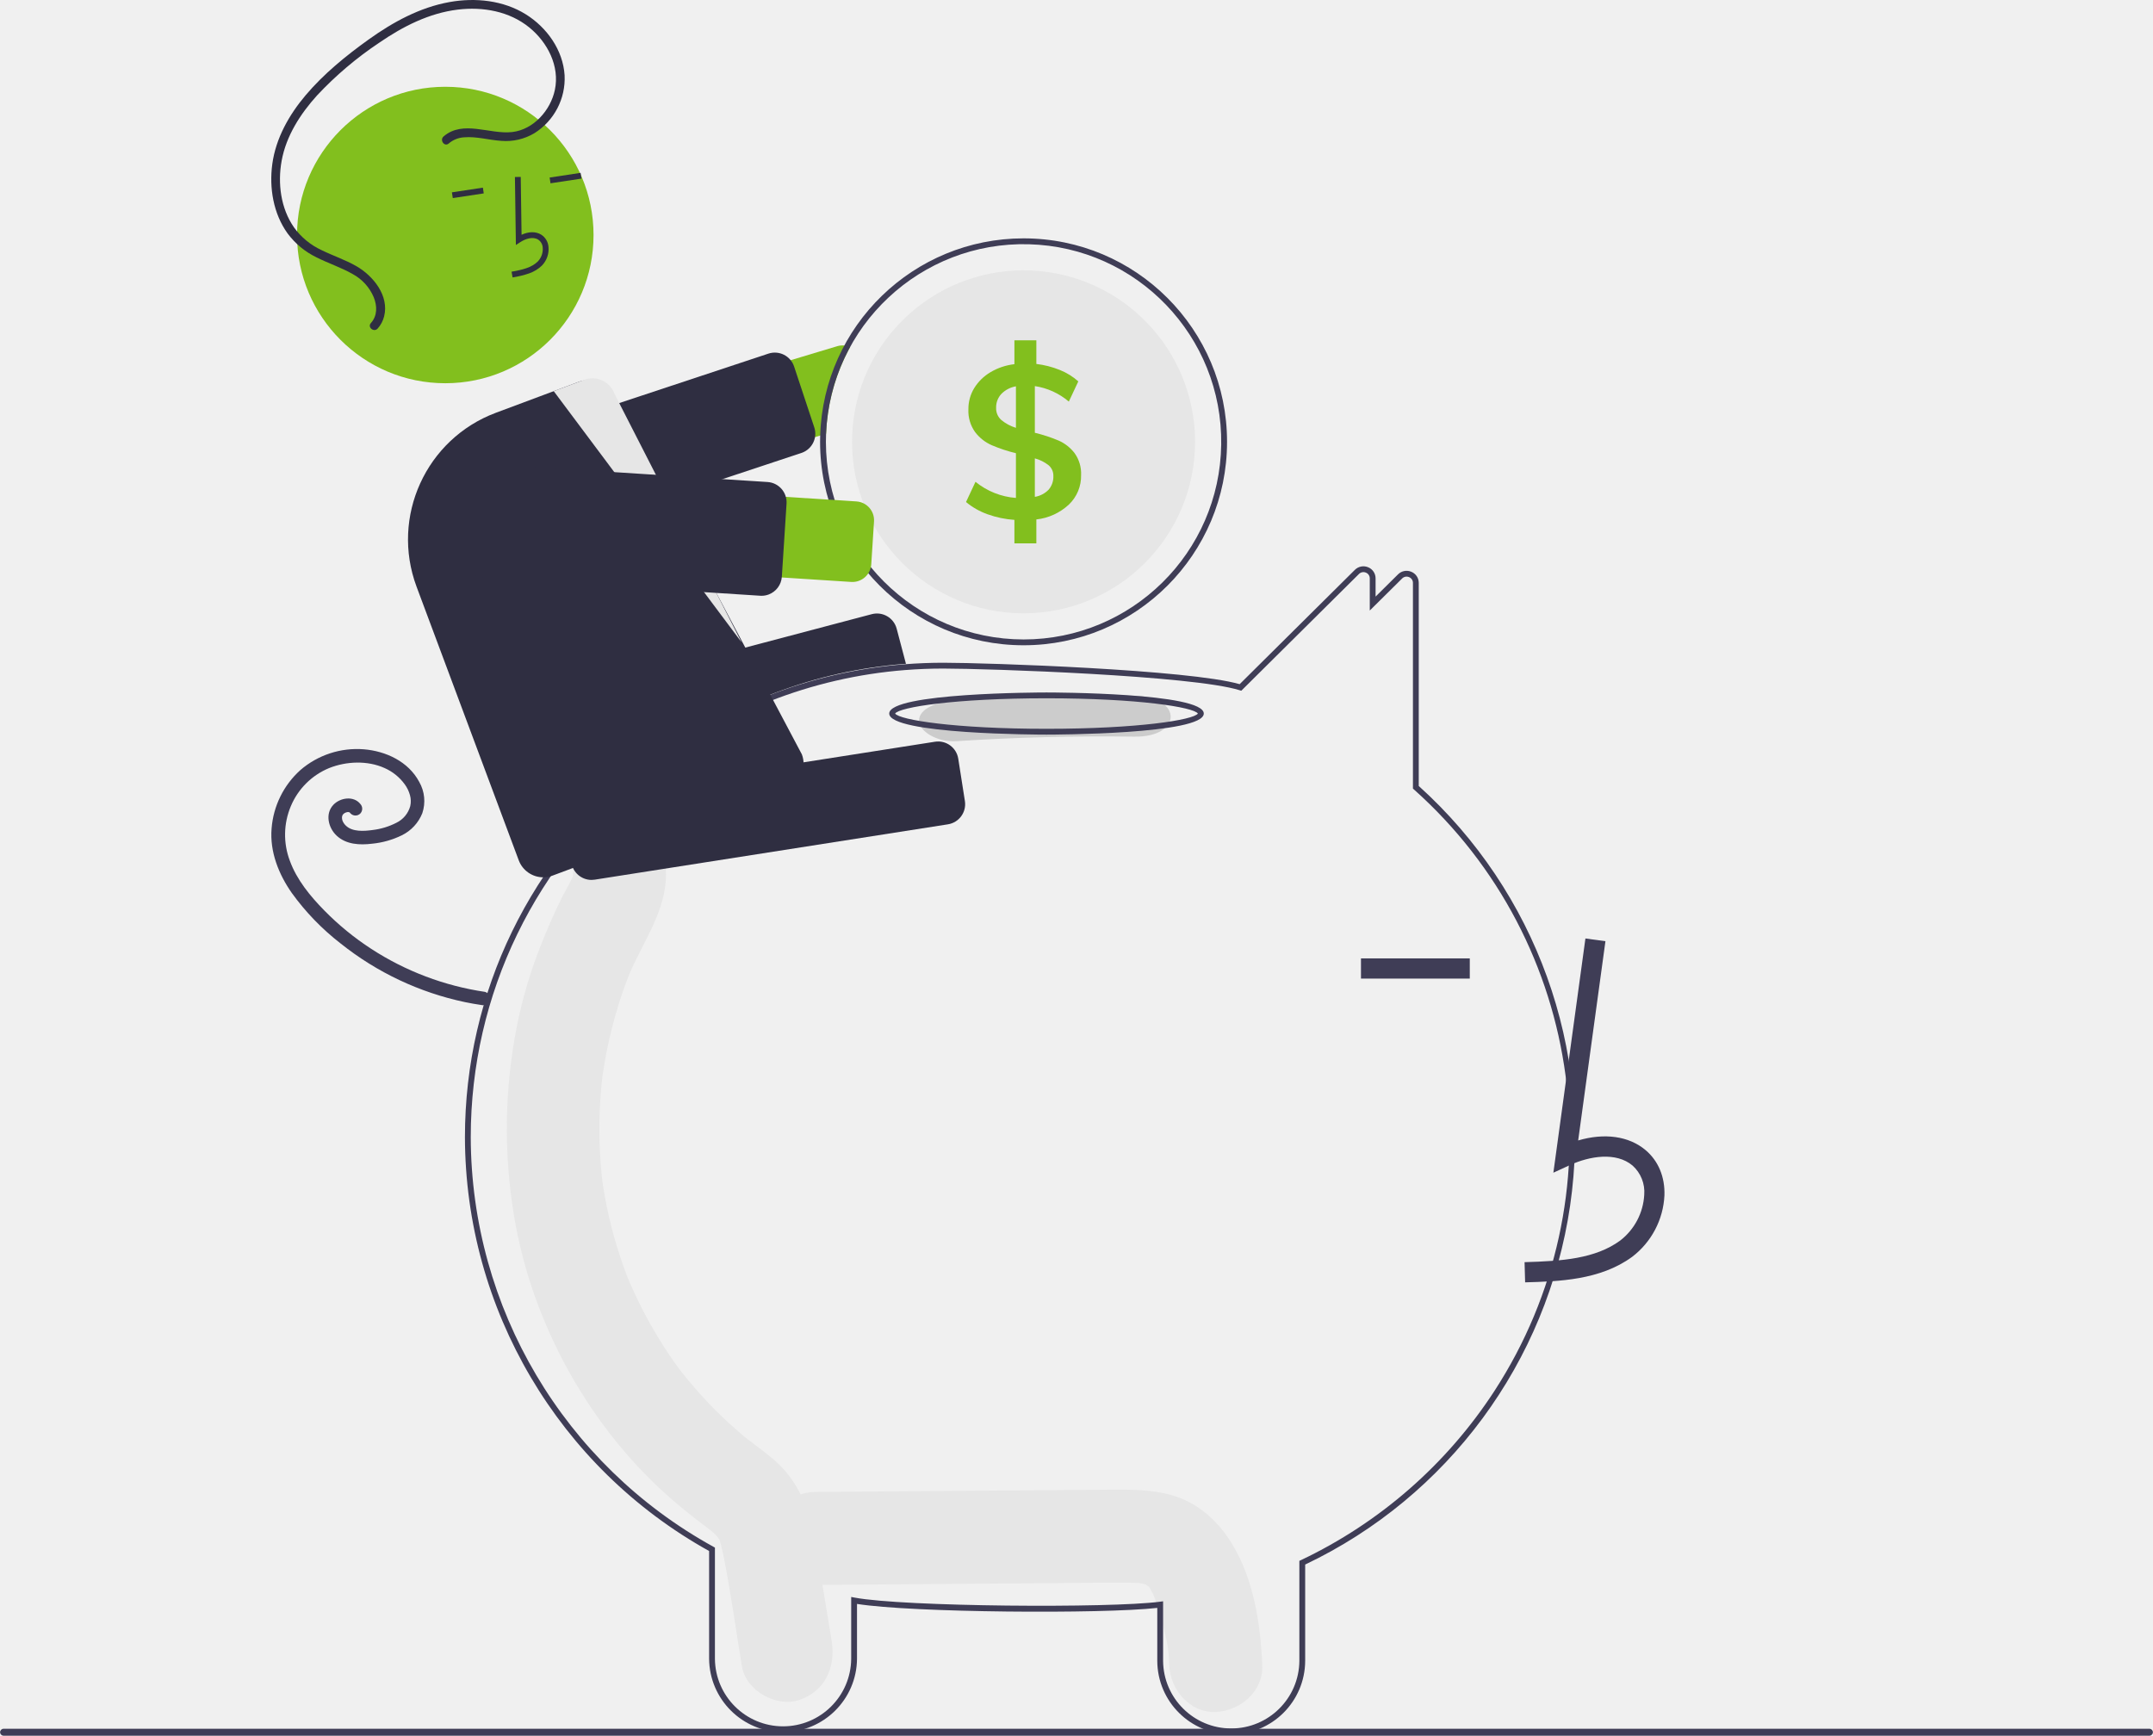
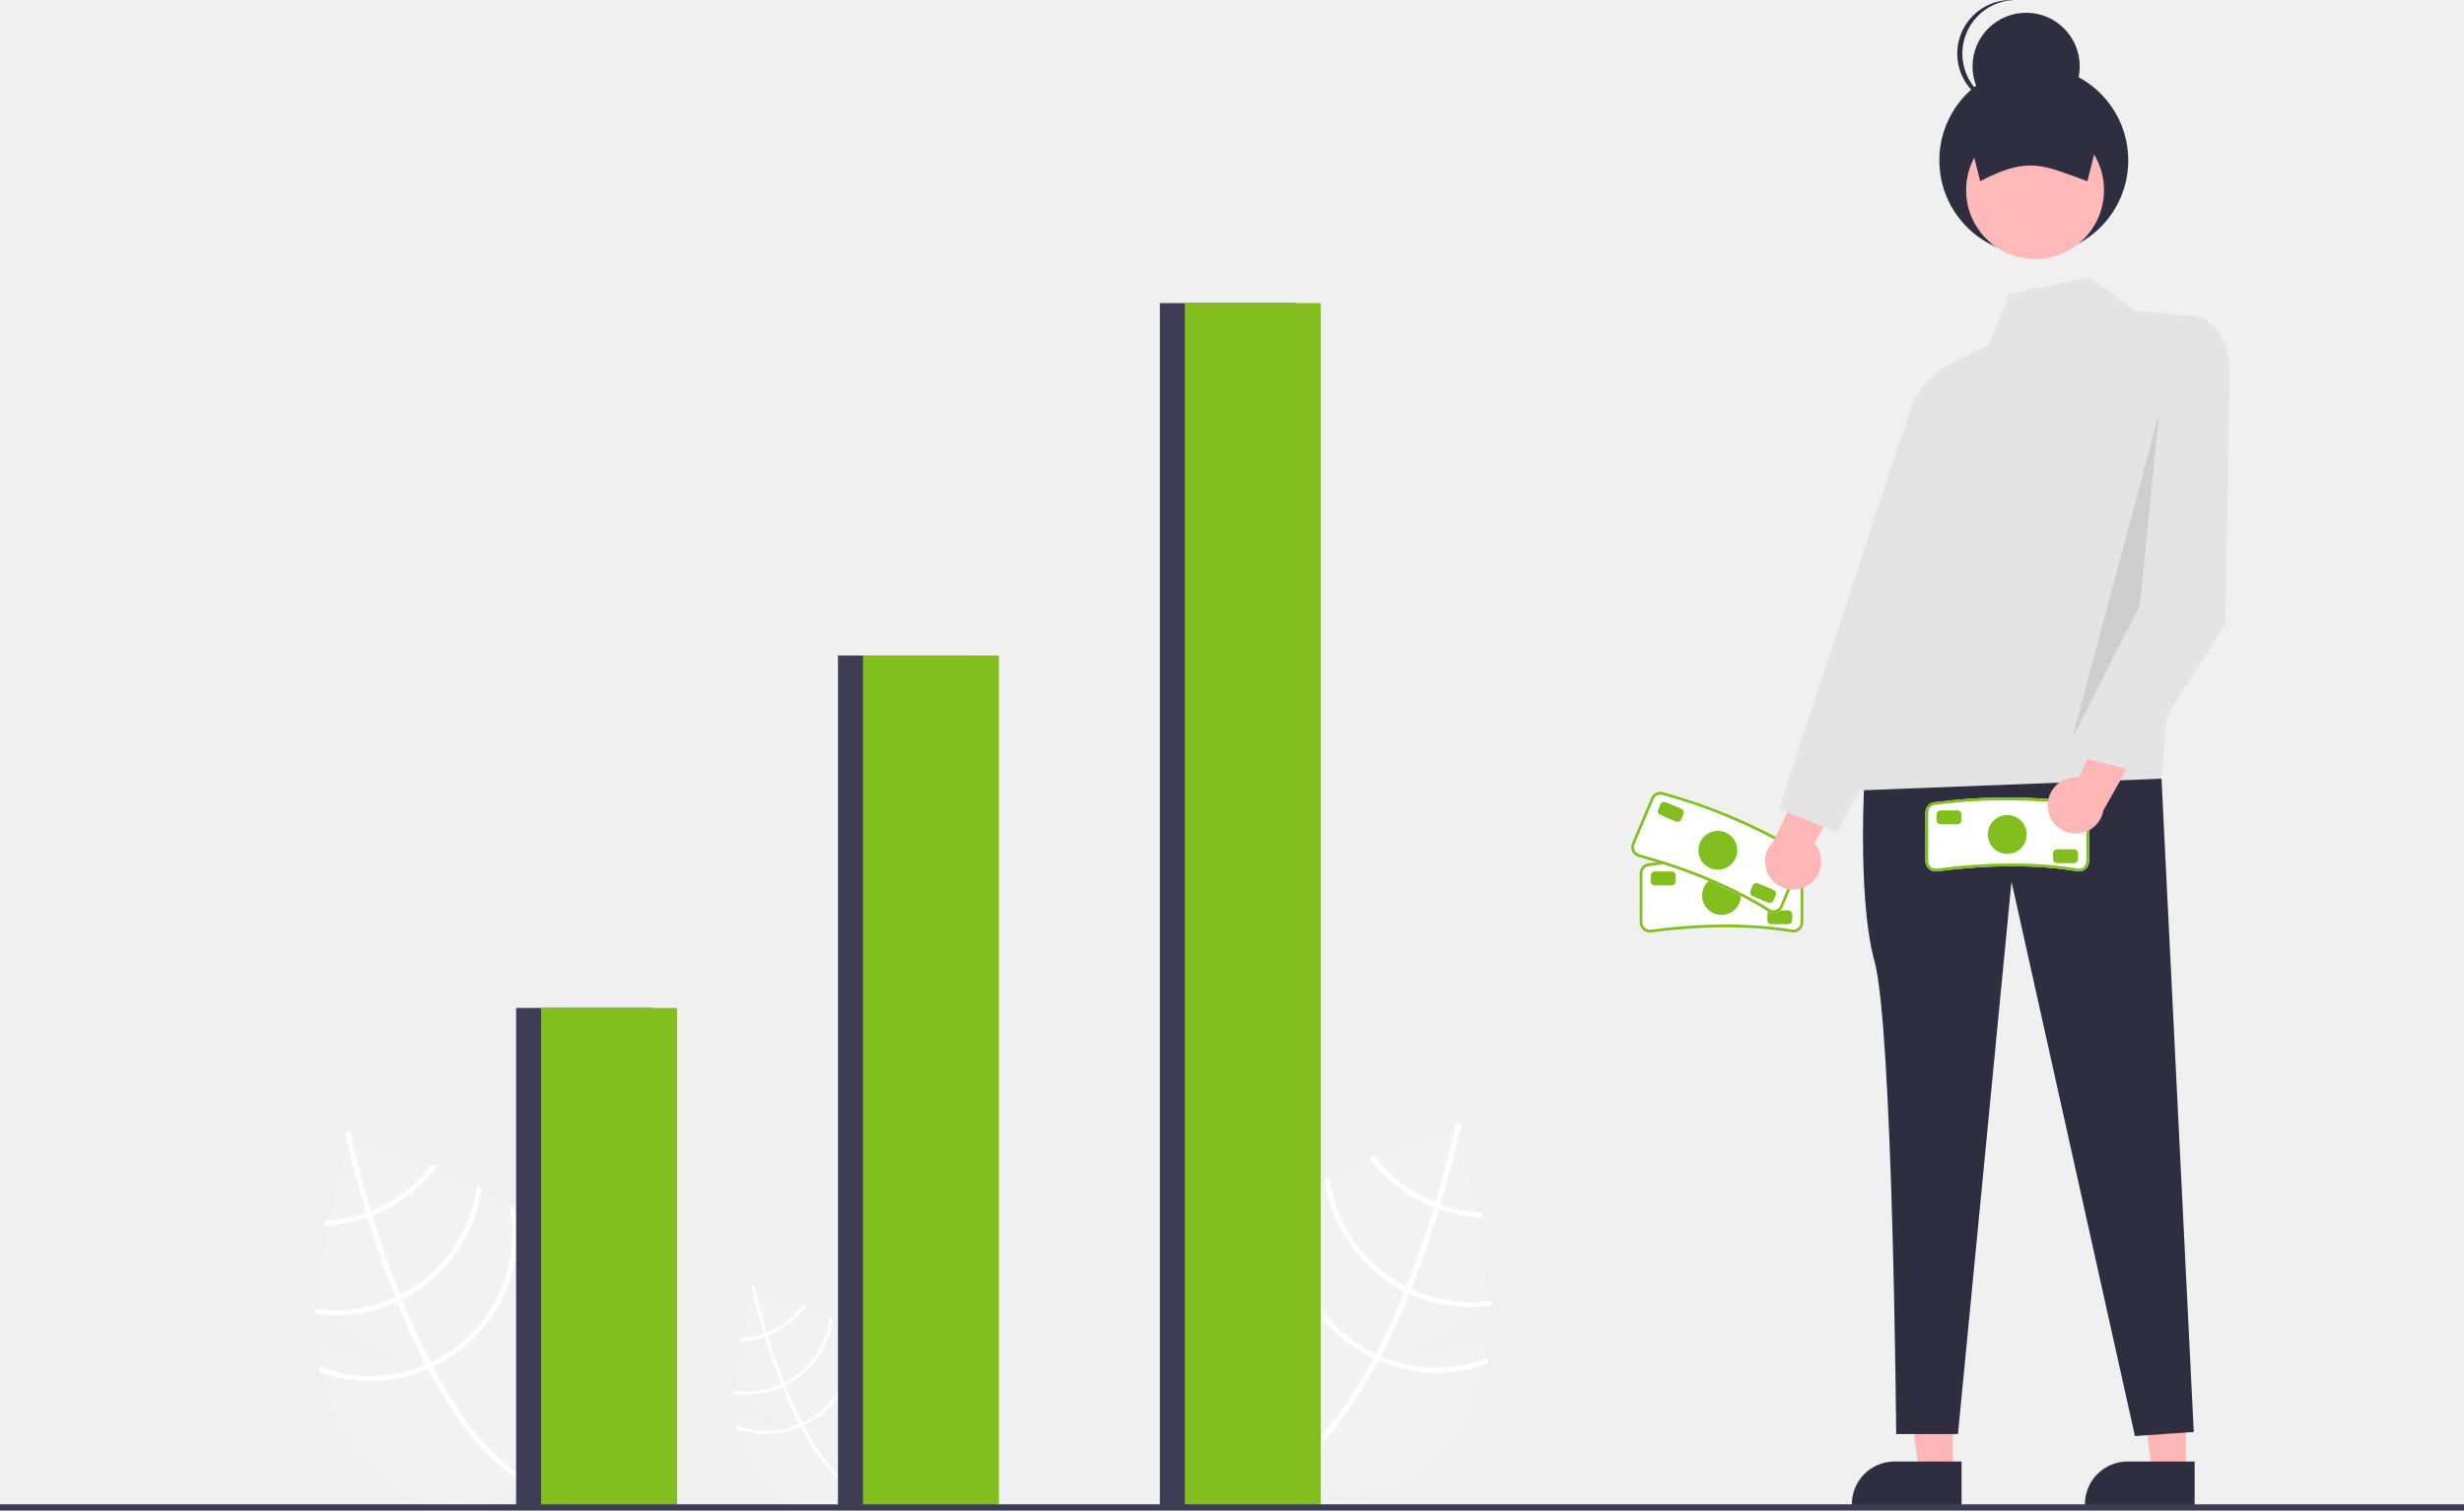
- <svg xmlns="http://www.w3.org/2000/svg" data-name="Layer 1" width="740.675" height="597.175" viewBox="0 0 740.675 597.175">
-   <path d="M651.612,679.719c-5.122-7.172-12.055-12.419-20.771-14.383-7.601-1.713-15.416-1.421-23.142-1.361l-97.692.753c-8.367.065-16.389,7.313-16,16,.386,8.614,7.032,16.069,16,16q42.926-.331,85.851-.662c6.747-.052,13.497-.174,20.244-.152,1.515.005,3.024.085,4.538.102.367.004.631.001.818-.007.047.014.086.027.147.044.79.217,1.6.366,2.394.572-.278.008.515.503.914.671.055.108.171.299.366.595.272.51,1.077,2.059,1.11,2.01a71.762,71.762,0,0,1,2.987,9.393c1.859,7.047,2.268,8.52,2.536,15.132.338,8.352,7.117,16.398,16,16,8.379-.375,16.363-7.042,16-16C663.3,709.333,660.651,692.377,651.612,679.719Z" transform="translate(-229.6623 -151.4124)" fill="#e6e6e6" />
-   <path d="M515.749,715.825c-1.835-11.12-3.635-22.246-5.505-33.36-1.898-11.274-5.774-21.598-14.548-28.997-2.344-1.977-4.775-3.823-7.216-5.663-.858-.647-1.715-1.295-2.563-1.956-.051-.04-.083-.064-.127-.099-.093-.08-.205-.176-.355-.303-3.657-3.095-7.19-6.327-10.556-9.763q-4.483-4.577-8.575-9.545-1.022-1.241-2.019-2.504c-.114-.145-.729-.94-1.135-1.459-.377-.519-1.066-1.457-1.182-1.621q-1.164-1.646-2.286-3.322a156.126,156.126,0,0,1-13.187-24.115q-.547-1.251-1.068-2.517c-.093-.258-.214-.588-.374-1.029-.741-2.038-1.481-4.074-2.159-6.137q-2.16-6.571-3.714-13.336-.768-3.34-1.383-6.715-.317-1.735-.593-3.478c-.03-.193-.21-1.446-.316-2.154-.078-.712-.224-1.972-.243-2.166q-.176-1.756-.312-3.516-.307-3.96-.415-7.933-.185-7.061.253-14.122c.166-2.645.402-5.282.693-7.915.018-.162.031-.29.044-.406.018-.118.038-.251.062-.417.215-1.455.442-2.908.695-4.356a159.294,159.294,0,0,1,3.739-16.313q1.088-3.809,2.363-7.555.568-1.663,1.173-3.314c-.026.071,1.182-3.016,1.198-3.119,4.795-11.329,12.638-21.657,12.648-34.526.007-8.713-7.364-17.06-16-16.657a16.625,16.625,0,0,0-16,16.657c0,.196-.001.363-.001.525-.081.271-.148.498-.208.698-.935,2.032-2.081,3.963-3.107,5.944-2.811,5.423-5.209,11.025-7.488,16.708a159.825,159.825,0,0,0-8.529,28.628,182.098,182.098,0,0,0-.968,65.04c6.204,37.813,26.662,74.009,55.103,98.339,2.468,2.111,4.997,4.152,7.549,6.151,1.056.827,2.121,1.639,3.191,2.446.506.381,2.602,2.034,1.68,1.233,1.982,1.692,2.817,2.543,3.326,3.789.074.288.174.678.311,1.211.359,1.405.7,2.808.983,4.233,2.476,12.451,4.196,25.112,6.264,37.644,1.421,8.611,12.022,14.215,19.682,11.634C513.49,733.312,517.272,725.051,515.749,715.825Z" transform="translate(-229.6623 -151.4124)" fill="#e6e6e6" />
-   <path d="M653.23,748.12a25.374,25.374,0,0,1-25.44-25.25V704.619c-19.109,2.139-84.543,1.644-103.3-1.37v18.892a25.441,25.441,0,0,1-50.88,0v-37.092a163.307,163.307,0,0,1-84-142.388c0-49.83,22.583-96.314,61.959-127.534a164.075,164.075,0,0,1,89.323-35.173c4.427-.347,8.881-.523,13.239-.523,15.352,0,84.619,2.372,101.998,7.372L695.756,347.48a4.16,4.16,0,0,1,4.55-.907,4.1,4.1,0,0,1,2.584,3.847v6.252l7.716-7.642a4.151,4.151,0,0,1,4.546-.908,4.102,4.102,0,0,1,2.587,3.848v69.865a162.759,162.759,0,0,1-39.07,267.866v33.169A25.374,25.374,0,0,1,653.23,748.12ZM629.79,702.351v20.52a23.441,23.441,0,0,0,46.88,0V688.438l.571-.271a162.456,162.456,0,0,0,66.531-58.182,160.325,160.325,0,0,0-27.699-206.96l-.332-.298V351.97a2.103,2.103,0,0,0-1.342-1.996,2.149,2.149,0,0,0-2.381.473l-11.127,11.021V350.42a2.103,2.103,0,0,0-1.342-1.996,2.154,2.154,0,0,0-2.385.477l-40.476,40.164-.575-.18c-16.156-5.057-86.513-7.454-101.982-7.454-4.306,0-8.707.174-13.082.517a162.075,162.075,0,0,0-88.237,34.746c-38.895,30.838-61.202,76.751-61.202,125.967A161.315,161.315,0,0,0,475.094,683.585l.516.286v38.27a23.441,23.441,0,0,0,46.88,0V700.854l1.185.223c16.856,3.171,87.832,3.671,104.985,1.421Z" transform="translate(-229.6623 -151.4124)" fill="#3f3d56" />
-   <path d="M517.66,270.53,406.92,303.81a13.882,13.882,0,0,0,7.99,26.59l96.91-29.13,2.03-.61a67.517,67.517,0,0,1,8.29-29.86,6.165,6.165,0,0,0-2-.52A6.367,6.367,0,0,0,517.66,270.53Z" transform="translate(-229.6623 -151.4124)" fill="#82bf1e" />
-   <path d="M412.995,337.495a7.013,7.013,0,0,1-6.638-4.801l-6.925-20.896a6.999,6.999,0,0,1,4.443-8.847l90.131-29.87a7,7,0,0,1,8.847,4.442l6.925,20.896a6.976,6.976,0,0,1-4.193,8.759q-.125.047-.252.088l-90.129,29.869A7.003,7.003,0,0,1,412.995,337.495Z" transform="translate(-229.6623 -151.4124)" fill="#2f2e41" />
-   <path d="M581.79,233.42a70.031,70.031,0,0,0-69.97,67.85c-.02.71-.03,1.43-.03,2.15a70,70,0,1,0,70-70Zm0,138a68.071,68.071,0,0,1-68-68q0-1.395.06-2.76A67.998,67.998,0,1,1,581.79,371.42Z" transform="translate(-229.6623 -151.4124)" fill="#3f3d56" />
-   <path d="M640.79,303.42a59,59,0,0,1-118,0c0-1.87.09-3.71.26-5.53A59,59,0,0,1,640.79,303.42Z" transform="translate(-229.6623 -151.4124)" fill="#e6e6e6" />
-   <path d="M599.36,307.34a14.048,14.048,0,0,0-5.47-4.33,53.139,53.139,0,0,0-8.22-2.7V284.25a23.396,23.396,0,0,1,11.69,5.33l3.26-6.95a21.561,21.561,0,0,0-6.36-3.93,31.259,31.259,0,0,0-8.07-2.07v-8.14h-7.55v8.22a20.672,20.672,0,0,0-8.25,2.77,16.399,16.399,0,0,0-5.59,5.48,13.771,13.771,0,0,0-1.99,7.29,12.463,12.463,0,0,0,2.29,7.8,14.51,14.51,0,0,0,5.7,4.52,52.692,52.692,0,0,0,8.36,2.77v15.39A24.988,24.988,0,0,1,565.25,317.18l-3.26,6.96a24.58,24.58,0,0,0,7.44,4.22,34.161,34.161,0,0,0,9.21,1.92v8.07h7.55v-8.22a19.538,19.538,0,0,0,11.21-5.14,13.59,13.59,0,0,0,4.18-10.1A12.055,12.055,0,0,0,599.36,307.34Zm-20.2-8.73a14.499,14.499,0,0,1-5.03-2.7,5.32,5.32,0,0,1-1.78-4.18,6.726,6.726,0,0,1,1.82-4.81,9.202,9.202,0,0,1,4.99-2.59Zm11.25,21.28a8.557,8.557,0,0,1-4.74,2.47V309.12a13.24,13.24,0,0,1,4.74,2.37,4.658,4.658,0,0,1,1.63,3.7A6.804,6.804,0,0,1,590.41,319.89Z" transform="translate(-229.6623 -151.4124)" fill="#82bf1e" />
-   <path d="M416.209,422.184a7.023,7.023,0,0,1-6.775-5.216l-3.77-14.27a7.004,7.004,0,0,1,4.975-8.551l118.941-31.43a7.015,7.015,0,0,1,8.551,4.985l3.194,12.09-.598.046a160.163,160.163,0,0,0-84.108,31.871l-.173.084-38.46,10.16A6.963,6.963,0,0,1,416.209,422.184Z" transform="translate(-229.6623 -151.4124)" fill="#2f2e41" />
-   <path d="M396.51,492.671a98.108,98.108,0,0,1-39.122-14.792A95.527,95.527,0,0,1,341.214,464.65c-4.828-4.924-9.447-10.521-11.838-17.079a25.299,25.299,0,0,1,.331-18.769,24.334,24.334,0,0,1,13.169-13.126c5.99-2.389,13.226-2.644,19.055-.028a17.089,17.089,0,0,1,6.964,5.606,11.435,11.435,0,0,1,1.81,3.758,7.674,7.674,0,0,1,.09,3.759,9.016,9.016,0,0,1-4.774,5.723,24.068,24.068,0,0,1-8.152,2.486c-2.86.39-6.969.745-9.268-1.551a4.669,4.669,0,0,1-1.093-1.611,3.114,3.114,0,0,1-.172-1.458c-.034.217.139-.472.129-.445-.036.102-.194.35.03-.031a3.397,3.397,0,0,1,.233-.363c-.076.098-.243.262.055-.019a1.962,1.962,0,0,1,.914-.564c.138-.04.279-.072.418-.11.353-.096-.352.005.009-.006.139-.004.28-.001.419-.007.354-.016-.349-.097-.01-.011.132.033.262.065.392.106.282.089-.2-.207-.009.014.224.259-.235-.252.019-.001a4.624,4.624,0,0,1,.358.394,2.359,2.359,0,0,0,3.315,0,2.399,2.399,0,0,0,0-3.315c-2.311-2.865-6.877-2.157-9.215.264-2.982,3.088-1.801,7.983,1.1,10.678,3.284,3.051,7.934,3.263,12.158,2.751a29.817,29.817,0,0,0,10.269-2.902,14.398,14.398,0,0,0,7.024-7.588,13.174,13.174,0,0,0-1.056-10.769c-3.729-7.011-11.452-10.606-19.084-11.228a29.812,29.812,0,0,0-21.819,7.163,30.154,30.154,0,0,0-9.888,20.075c-.666,7.996,2.436,15.761,6.959,22.214a84.627,84.627,0,0,0,16.779,17.353,102.473,102.473,0,0,0,42.812,20.191q2.792.577,5.615.988a2.421,2.421,0,0,0,2.883-1.637,2.361,2.361,0,0,0-1.637-2.883Z" transform="translate(-229.6623 -151.4124)" fill="#3f3d56" />
-   <path d="M619.895,390.794q-30.663-.433-61.133,1.556c-6.943.453-12.951,2.907-12.951,7.032,0,3.449,5.96,7.489,12.951,7.032q30.454-1.989,61.133-1.556C636.569,405.094,636.559,391.029,619.895,390.794Z" transform="translate(-229.6623 -151.4124)" fill="#ccc" />
-   <path d="M589.682,404.162c-2.209,0-54.106-.083-54.106-7.251,0-7.168,51.896-7.25,54.106-7.25s54.106.083,54.106,7.25C643.787,404.079,591.891,404.162,589.682,404.162Zm-52.076-7.251c1.42,2.173,20.496,5.251,52.076,5.251s50.656-3.078,52.076-5.251c-1.42-2.173-20.496-5.25-52.076-5.25S539.025,394.738,537.605,396.911Z" transform="translate(-229.6623 -151.4124)" fill="#3f3d56" />
-   <path d="M754.336,592.612c11.488-.319,25.786-.718,36.801-8.764a28.262,28.262,0,0,0,11.121-21.103c.225-6.355-2.071-11.901-6.465-15.614-5.753-4.861-14.154-6.002-23.207-3.341l9.38-68.548-6.886-.943L764.052,554.885l5.75-2.639c6.666-3.058,15.817-4.614,21.504.192a12.215,12.215,0,0,1,4.006,10.062,21.361,21.361,0,0,1-8.275,15.735c-8.572,6.261-19.969,7.069-32.895,7.43Z" transform="translate(-229.6623 -151.4124)" fill="#3f3d56" />
-   <rect x="468.203" y="329.741" width="37.432" height="6.95" fill="#3f3d56" />
-   <path d="M433.148,454.15a7.012,7.012,0,0,1-6.904-5.917L423.959,433.651a7.008,7.008,0,0,1,5.832-8L551.322,406.609a7.007,7.007,0,0,1,7.999,5.832l2.285,14.582a7.007,7.007,0,0,1-5.832,8l-121.531,19.042A7.096,7.096,0,0,1,433.148,454.15Z" transform="translate(-229.6623 -151.4124)" fill="#2f2e41" />
-   <circle cx="153.189" cy="80.855" r="51" fill="#82bf1e" />
-   <path d="M411.727,245.463a12.095,12.095,0,0,0,4.367-2.676,8.133,8.133,0,0,0,2.255-6.483,5.472,5.472,0,0,0-2.512-4.164c-1.846-1.135-4.285-1.092-6.747.049l-.284-19.908-2.0.028.334,23.404,1.522-.998c1.765-1.156,4.302-1.994,6.127-.872a3.514,3.514,0,0,1,1.573,2.69,6.146,6.146,0,0,1-1.676,4.834c-2.168,2.151-5.377,2.872-9.039,3.531l.354,1.968A32.963,32.963,0,0,0,411.727,245.463Z" transform="translate(-229.6623 -151.4124)" fill="#2f2e41" />
-   <rect x="418.838" y="211.679" width="10.772" height="2" transform="translate(-256.7253 -85.49311) rotate(-8.61162)" fill="#2f2e41" />
-   <rect x="385.221" y="216.769" width="10.772" height="2" transform="translate(-257.8664 -90.46937) rotate(-8.61162)" fill="#2f2e41" />
-   <path d="M416.555,453.258a9.03,9.03,0,0,1-8.434-5.855L372.957,353.235a46.532,46.532,0,0,1,27.284-59.802L428.833,282.756a8.958,8.958,0,0,1,6.878.239,8.832,8.832,0,0,1,4.675,4.986L505.523,410.964a9.002,9.002,0,0,1-5.257,11.638L419.7,452.687A8.976,8.976,0,0,1,416.555,453.258Z" transform="translate(-229.6623 -151.4124)" fill="#2f2e41" />
-   <path d="M420.158,285.995l64.629,86.426L441.056,286.902a8.079,8.079,0,0,0-10.349-4.846Z" transform="translate(-229.6623 -151.4124)" fill="#e6e6e6" />
-   <path d="M522.49,351.63l-115.395-7.433a13.879,13.879,0,1,1,1.784-27.701l115.395,7.433a6.499,6.499,0,0,1,6.069,6.904l-.949,14.729a6.501,6.501,0,0,1-6.905,6.069Z" transform="translate(-229.6623 -151.4124)" fill="#82bf1e" />
-   <path d="M491.655,356.395q-.229,0-.458-.015h-0l-94.756-6.104a6.999,6.999,0,0,1-6.536-7.435l1.62-25.158a7,7,0,0,1,7.436-6.535l94.756,6.103a7.008,7.008,0,0,1,6.535,7.435l-1.62,25.159a7.019,7.019,0,0,1-4.546,6.111A6.926,6.926,0,0,1,491.655,356.395Z" transform="translate(-229.6623 -151.4124)" fill="#2f2e41" />
-   <path d="M382.267,198.353c6.709-5.77,15.923-.608,23.617-1.512,7.361-.865,13.174-7.468,14.659-14.482,1.732-8.184-2.516-16.383-8.777-21.486-6.857-5.589-15.952-7.193-24.57-6.159-9.878,1.185-18.911,5.789-27.017,11.359a121.85,121.85,0,0,0-21.442,18.169c-5.751,6.352-10.624,13.923-12.18,22.47-1.414,7.768-.334,16.375,4.258,22.955a24.205,24.205,0,0,0,9.474,7.805c3.937,1.933,8.138,3.316,11.952,5.502,5.768,3.305,11.374,10.159,9.567,17.291a9.793,9.793,0,0,1-2.226,4.19c-1.291,1.433-3.619-.461-2.325-1.897,2.273-2.523,2.183-5.888.972-8.9a16.272,16.272,0,0,0-7.233-7.954c-3.993-2.283-8.401-3.692-12.494-5.772a27.023,27.023,0,0,1-9.911-8.214c-4.898-6.807-6.363-15.666-5.253-23.861,1.202-8.868,5.759-16.927,11.471-23.68,6.216-7.349,13.852-13.571,21.652-19.159,8.37-5.997,17.617-11.067,27.85-12.9,8.87-1.59,18.485-.611,26.241,4.223,7.24,4.512,12.792,12.274,13.344,20.947a22.235,22.235,0,0,1-10.376,19.942,19.101,19.101,0,0,1-11.41,2.643c-4.262-.273-8.527-1.578-12.816-1.215a8.941,8.941,0,0,0-5.268,2.128c-1.466,1.261-3.213-1.181-1.759-2.431Z" transform="translate(-229.6623 -151.4124)" fill="#2f2e41" />
-   <path d="M969.147,748.588H230.853a1.191,1.191,0,0,1,0-2.381H969.147a1.191,1.191,0,0,1,0,2.381Z" transform="translate(-229.6623 -151.4124)" fill="#3f3d56" />
+ <svg xmlns="http://www.w3.org/2000/svg" data-name="Layer 1" width="888" height="544.357" viewBox="0 0 888 544.357">
+   <path d="M691.817,659.775l-32.031,8.592,32.263-19.84c-.694-31.628-11.733-64.424-11.733-64.424s-68.95,19.975-87.046,54.564-3.852,57.425,21.514,70.695c25.365,13.27,52.247,11.951,70.343-22.639C689.154,679.026,691.147,669.669,691.817,659.775Z" transform="translate(-156 -177.8214)" fill="#f2f2f2" />
+   <path d="M653.662,666.536l-.892,1.705c-10.47,19.765-21.902,33.479-34.156,40.936-.177.112-.357.211-.534.323l-.5-.831-.471-.805c13.427-7.951,24.696-23.224,33.832-40.461.3-.553.604-1.114.892-1.684,3.803-7.331,7.228-14.967,10.273-22.534.241-.584.478-1.18.714-1.776,3.967-10.008,7.275-19.824,9.926-28.467.19-.61.372-1.225.549-1.831,4.427-14.648,6.883-25.651,7.41-28.096.069-.297.102-.463.111-.501l.921.192.013-.004.93.196c-.009.038-.117.594-.349,1.613-.845,3.815-3.246,14.116-7.203,27.29-.181.593-.363,1.208-.553,1.818-2.144,7.016-4.707,14.771-7.699,22.752q-1.123,3.009-2.281,5.902c-.228.601-.465,1.197-.706,1.781Q658.952,656.323,653.662,666.536Z" transform="translate(-156 -177.8214)" fill="#fff" />
+   <path d="M675.128,611.801c-.605-.22-1.219-.444-1.832-.69a52.552,52.552,0,0,1-4.888-2.246,51.119,51.119,0,0,1-17.268-14.667c-.589.262-1.177.524-1.778.79a53.011,53.011,0,0,0,18.163,15.566,54.372,54.372,0,0,0,5.222,2.388c.605.241,1.219.465,1.828.677a52.565,52.565,0,0,0,15.595,2.966q-.18-.981-.348-1.924A50.943,50.943,0,0,1,675.128,611.801Z" transform="translate(-156 -177.8214)" fill="#fff" />
+   <path d="M664.594,642.272q-.9-.406-1.774-.863c-.182-.084-.367-.181-.545-.274a51.39,51.39,0,0,1-27.161-39.076c-.598.321-1.196.643-1.79.977a53.298,53.298,0,0,0,28.068,39.787c.236.124.473.247.713.362.595.301,1.186.588,1.782.868a53.016,53.016,0,0,0,29.618,4.315c-.01-.639-.019-1.279-.037-1.922A51.037,51.037,0,0,1,664.594,642.272Z" transform="translate(-156 -177.8214)" fill="#fff" />
+   <path d="M653.662,666.536c-.617-.258-1.226-.534-1.83-.818-.646-.306-1.288-.62-1.921-.951a51.529,51.529,0,0,1-26.586-55.75c-.738.485-1.471.962-2.191,1.455a53.416,53.416,0,0,0,27.894,55.983c.633.331,1.27.654,1.913.947.608.297,1.217.572,1.83.839a53.259,53.259,0,0,0,39.098,1.093c.149-.717.269-1.439.393-2.17A51.362,51.362,0,0,1,653.662,666.536Z" transform="translate(-156 -177.8214)" fill="#fff" />
+   <path d="M271.183,662.775l32.031,8.592L270.952,651.528c.694-31.628,11.733-64.424,11.733-64.424s68.95,19.975,87.046,54.564,3.852,57.425-21.514,70.695c-25.365,13.27-52.247,11.951-70.343-22.639C273.846,682.026,271.853,672.669,271.183,662.775Z" transform="translate(-156 -177.8214)" fill="#f2f2f2" />
+   <path d="M309.338,669.536l.892,1.705c10.47,19.765,21.902,33.479,34.156,40.936.177.112.357.211.534.323l.5-.831.471-.805c-13.427-7.951-24.696-23.224-33.832-40.461-.3-.553-.604-1.114-.892-1.684-3.803-7.331-7.228-14.967-10.273-22.534-.241-.584-.478-1.18-.714-1.776-3.967-10.008-7.275-19.824-9.926-28.467-.19-.61-.372-1.225-.549-1.831-4.427-14.648-6.883-25.651-7.41-28.096-.069-.297-.102-.463-.111-.501l-.921.192-.013-.004-.93.196c.009.038.117.594.349,1.613.845,3.815,3.246,14.116,7.203,27.29.181.593.363,1.208.553,1.818,2.144,7.016,4.707,14.771,7.699,22.752q1.123,3.009,2.281,5.902c.228.601.465,1.197.706,1.781Q304.048,659.323,309.338,669.536Z" transform="translate(-156 -177.8214)" fill="#fff" />
+   <path d="M273.179,617.661q-.168.943-.348,1.924a52.565,52.565,0,0,0,15.595-2.966c.61-.211,1.223-.436,1.828-.677a54.372,54.372,0,0,0,5.222-2.388,53.011,53.011,0,0,0,18.163-15.566c-.601-.266-1.19-.528-1.778-.79a51.119,51.119,0,0,1-17.268,14.667,52.552,52.552,0,0,1-4.888,2.246c-.613.246-1.227.47-1.832.69A50.943,50.943,0,0,1,273.179,617.661Z" transform="translate(-156 -177.8214)" fill="#fff" />
+   <path d="M269.531,649.445c-.018.644-.028,1.283-.037,1.922a53.016,53.016,0,0,0,29.618-4.315c.596-.279,1.187-.567,1.782-.868.241-.115.477-.239.713-.362a53.298,53.298,0,0,0,28.068-39.787c-.594-.334-1.192-.656-1.79-.977a51.39,51.39,0,0,1-27.161,39.076c-.177.093-.363.19-.545.274q-.874.457-1.774.863A51.037,51.037,0,0,1,269.531,649.445Z" transform="translate(-156 -177.8214)" fill="#fff" />
+   <path d="M270.738,670.164c.124.731.244,1.453.393,2.17a53.259,53.259,0,0,0,39.098-1.093c.613-.267,1.221-.542,1.83-.839.642-.293,1.28-.616,1.913-.947a53.416,53.416,0,0,0,27.894-55.983c-.721-.494-1.454-.97-2.191-1.455a51.529,51.529,0,0,1-26.586,55.75c-.633.331-1.275.645-1.921.951-.604.284-1.213.559-1.83.818A51.362,51.362,0,0,1,270.738,670.164Z" transform="translate(-156 -177.8214)" fill="#fff" />
+   <path d="M421.356,686.995l19.069,5.115-19.207-11.811c.413-18.829,6.985-38.353,6.985-38.353s41.048,11.892,51.821,32.483,2.293,34.186-12.808,42.087c-15.101,7.9-31.104,7.115-41.877-13.477C422.941,698.456,421.755,692.885,421.356,686.995Z" transform="translate(-156 -177.8214)" fill="#f2f2f2" />
+   <path d="M444.07,691.02l.531,1.015c6.233,11.767,13.039,19.931,20.334,24.371.105.067.213.125.318.192l.298-.495.28-.479c-7.993-4.734-14.702-13.826-20.141-24.087-.179-.329-.36-.663-.531-1.002-2.264-4.364-4.303-8.91-6.116-13.415-.143-.347-.284-.702-.425-1.058-2.362-5.958-4.331-11.802-5.909-16.947-.113-.363-.221-.729-.327-1.09-2.636-8.72-4.098-15.271-4.411-16.726-.041-.177-.061-.275-.066-.298l-.548.114-.008-.002-.553.117c.005.023.07.354.208.96.503,2.271,1.932,8.404,4.288,16.246.108.353.216.719.329,1.082,1.276,4.177,2.802,8.793,4.584,13.545q.668,1.791,1.358,3.514c.136.358.277.713.42,1.06Q440.921,684.94,444.07,691.02Z" transform="translate(-156 -177.8214)" fill="#fff" />
+   <path d="M422.544,660.138q-.1.561-.207,1.145a31.294,31.294,0,0,0,9.284-1.766c.363-.126.728-.259,1.088-.403a32.37,32.37,0,0,0,3.109-1.422,31.559,31.559,0,0,0,10.813-9.267c-.358-.158-.708-.314-1.059-.47a30.432,30.432,0,0,1-10.28,8.732,31.287,31.287,0,0,1-2.91,1.337c-.365.146-.73.28-1.091.411A30.327,30.327,0,0,1,422.544,660.138Z" transform="translate(-156 -177.8214)" fill="#fff" />
+   <path d="M420.373,679.06c-.011.383-.016.764-.022,1.144a31.562,31.562,0,0,0,17.633-2.569c.355-.166.707-.338,1.061-.517.143-.069.284-.142.425-.216a31.73,31.73,0,0,0,16.709-23.686c-.354-.199-.71-.39-1.066-.582a30.594,30.594,0,0,1-16.169,23.263c-.106.055-.216.113-.324.163q-.52.272-1.056.514A30.383,30.383,0,0,1,420.373,679.06Z" transform="translate(-156 -177.8214)" fill="#fff" />
+   <path d="M421.091,691.394c.074.435.145.865.234,1.292a31.707,31.707,0,0,0,23.276-.651c.365-.159.727-.323,1.089-.499.382-.174.762-.367,1.139-.564a31.8,31.8,0,0,0,16.606-33.328c-.429-.294-.865-.578-1.304-.866a30.676,30.676,0,0,1-15.827,33.19c-.377.197-.759.384-1.144.566-.36.169-.722.333-1.089.487A30.577,30.577,0,0,1,421.091,691.394Z" transform="translate(-156 -177.8214)" fill="#fff" />
+   <path d="M802.236,513.878l-.082-.007c-15.167-2.504-32.015-2.503-51.508.003h-.008a3.686,3.686,0,0,1-3.729-3.669V492.552a3.678,3.678,0,0,1,3.673-3.673,199.874,199.874,0,0,1,51.715.004h.007a3.659,3.659,0,0,1,3.605,3.669v17.653A3.678,3.678,0,0,1,802.236,513.878Z" transform="translate(-156 -177.8214)" fill="#fff" />
+   <path d="M802.236,513.878l-.082-.007c-15.167-2.504-32.015-2.503-51.508.003h-.008a3.686,3.686,0,0,1-3.729-3.669V492.552a3.678,3.678,0,0,1,3.673-3.673,199.874,199.874,0,0,1,51.715.004h.007a3.659,3.659,0,0,1,3.605,3.669v17.653A3.678,3.678,0,0,1,802.236,513.878Zm-26.482-25.675a184.5,184.5,0,0,0-25.103,1.67,2.699,2.699,0,0,0-2.741,2.678v17.653a2.676,2.676,0,0,0,2.673,2.673c19.51-2.513,36.439-2.513,51.693-0a2.676,2.676,0,0,0,2.634-2.673V492.552a2.676,2.676,0,0,0-2.673-2.673A215.528,215.528,0,0,0,775.754,488.203Z" transform="translate(-156 -177.8214)" fill="#82bf1e" />
+   <circle cx="620.409" cy="322.714" r="7" fill="#82bf1e" />
+   <path d="M758.409,496.878h-6a1.502,1.502,0,0,1-1.5-1.5v-2a1.502,1.502,0,0,1,1.5-1.5h6a1.502,1.502,0,0,1,1.5,1.5v2A1.502,1.502,0,0,1,758.409,496.878Z" transform="translate(-156 -177.8214)" fill="#82bf1e" />
+   <path d="M800.409,510.878h-6a1.502,1.502,0,0,1-1.5-1.5v-2a1.502,1.502,0,0,1,1.5-1.5h6a1.502,1.502,0,0,1,1.5,1.5v2A1.502,1.502,0,0,1,800.409,510.878Z" transform="translate(-156 -177.8214)" fill="#82bf1e" />
+   <path d="M793.699,506.577l-.072-.038c-12.999-8.205-28.522-14.757-47.455-20.028l-.007-.003a3.686,3.686,0,0,1-2.009-4.831l6.865-16.264a3.678,3.678,0,0,1,4.813-1.956,199.874,199.874,0,0,1,47.643,20.115l.006.003a3.659,3.659,0,0,1,1.894,4.783l-6.865,16.264A3.678,3.678,0,0,1,793.699,506.577Z" transform="translate(-156 -177.8214)" fill="#fff" />
+   <path d="M793.699,506.577l-.072-.038c-12.999-8.205-28.522-14.757-47.455-20.028l-.007-.003a3.686,3.686,0,0,1-2.009-4.831l6.865-16.264a3.678,3.678,0,0,1,4.813-1.956,199.874,199.874,0,0,1,47.643,20.115l.006.003a3.659,3.659,0,0,1,1.894,4.783l-6.865,16.264A3.678,3.678,0,0,1,793.699,506.577Zm-14.413-33.953a184.498,184.498,0,0,0-23.776-8.223,2.699,2.699,0,0,0-3.567,1.401l-6.865,16.264a2.676,2.676,0,0,0,1.423,3.503c18.951,5.272,34.548,11.856,47.624,20.102a2.676,2.676,0,0,0,3.466-1.438l6.865-16.264a2.676,2.676,0,0,0-1.423-3.503A215.53,215.53,0,0,0,779.286,472.624Z" transform="translate(-156 -177.8214)" fill="#82bf1e" />
+   <circle cx="619.094" cy="306.419" r="7" fill="#82bf1e" />
+   <path d="M759.933,473.871l-5.528-2.333a1.502,1.502,0,0,1-.799-1.965l.778-1.843a1.502,1.502,0,0,1,1.965-.799l5.528,2.333a1.502,1.502,0,0,1,.799,1.965l-.778,1.843A1.502,1.502,0,0,1,759.933,473.871Z" transform="translate(-156 -177.8214)" fill="#82bf1e" />
+   <path d="M793.183,503.103l-5.528-2.333a1.502,1.502,0,0,1-.799-1.965l.778-1.843a1.502,1.502,0,0,1,1.965-.799l5.528,2.333a1.502,1.502,0,0,1,.799,1.965l-.778,1.843A1.502,1.502,0,0,1,793.183,503.103Z" transform="translate(-156 -177.8214)" fill="#82bf1e" />
+   <path d="M807.475,496.913a10.056,10.056,0,0,0,2.386-15.234l17.709-31.038-18.531,1.197-13.975,29.291a10.11,10.11,0,0,0,12.412,15.784Z" transform="translate(-156 -177.8214)" fill="#ffb6b6" />
+   <polygon points="787.796 530.684 775.536 530.684 769.704 483.396 787.798 483.397 787.796 530.684" fill="#ffb6b6" />
+   <path d="M946.922,720.39l-39.531-.001v-.5A15.387,15.387,0,0,1,922.778,704.502h.001l24.144.001Z" transform="translate(-156 -177.8214)" fill="#2f2e41" />
+   <polygon points="703.796 530.684 691.536 530.684 685.704 483.396 703.798 483.397 703.796 530.684" fill="#ffb6b6" />
+   <path d="M862.922,720.39l-39.531-.001v-.5A15.387,15.387,0,0,1,838.778,704.502h.001l24.144.001Z" transform="translate(-156 -177.8214)" fill="#2f2e41" />
+   <path d="M828.271,451.974s-3.372,48.021,3.269,72.206,7.827,170.441,7.827,170.441h22.262l19.295-199.085L925.406,695.323l21.204-1.458L934.982,458.443Z" transform="translate(-156 -177.8214)" fill="#2f2e41" />
+   <path d="M925.783,290.096l-17.019-12.419L880.247,283.887l-7.719,18.342-13.302,6.595a30.152,30.152,0,0,0-16.447,22.692l-19.003,131.225,111.206-4.299,13.463-154.543a12.116,12.116,0,0,0-11.367-13.147Z" transform="translate(-156 -177.8214)" fill="#e4e4e4" />
+   <polygon points="696.189 141.253 685.918 155.099 641.182 291.544 662.152 299.94 695.729 236.359 696.189 141.253" fill="#e4e4e4" />
+   <circle cx="732.961" cy="57.795" r="34.037" fill="#2f2e41" />
+   <circle cx="733.421" cy="68.534" r="24.838" fill="#ffb9b9" />
+   <path d="M908.279,243.136c-15.816-5.705-21.167-9.209-38.637,0l-6.439-25.758H914.718Z" transform="translate(-156 -177.8214)" fill="#2f2e41" />
+   <circle cx="730.201" cy="23.918" r="19.318" fill="#2f2e41" />
+   <path d="M863.203,197.14a19.302,19.302,0,0,1,18.398-19.272c-.307-.015-.609-.046-.92-.046a19.318,19.318,0,1,0,0,38.637c.311,0,.613-.032.92-.046A19.302,19.302,0,0,1,863.203,197.14Z" transform="translate(-156 -177.8214)" fill="#2f2e41" />
+   <polygon points="778.087 149.111 771.157 218.196 746.683 266.431 778.087 149.111" opacity="0.1" />
+   <rect x="39.5" y="361.737" width="6" height="5" fill="#f0f0f0" />
+   <path d="M769.029,544.558H757.206v-5H769.029Zm-23.646,0H733.559v-5h11.824Zm-23.647,0H709.912v-5h11.823Zm-23.646,0H686.265v-5h11.824Zm-23.647,0H662.618v-5h11.823Zm-23.647,0H638.971v-5H650.794Zm-23.646,0H615.324v-5h11.823Zm-23.647,0H591.677v-5H603.5Zm-23.647,0H568.03v-5H579.853Zm-23.647,0H544.382v-5h11.824Zm-23.647,0H520.735v-5h11.824Zm-23.647,0h-11.824v-5h11.824Zm-23.647,0H473.441v-5h11.824Zm-23.647,0H449.794v-5h11.823Zm-23.647,0H426.147v-5H437.971Zm-23.647,0H402.5v-5h11.824Zm-23.647,0H378.853v-5h11.824Zm-23.647,0H355.206v-5h11.824Zm-23.647,0H331.559v-5h11.823Zm-23.647,0h-11.823v-5h11.823Zm-23.647,0h-11.823v-5h11.823Zm-23.647,0H260.618v-5h11.824Zm-23.647,0H236.971v-5h11.824Zm-23.647,0h-11.823v-5h11.824Z" transform="translate(-156 -177.8214)" fill="#f0f0f0" />
+   <rect x="39.5" y="234.737" width="6" height="5" fill="#f0f0f0" />
+   <path d="M769.029,417.558H757.206v-5H769.029Zm-23.646,0H733.559v-5h11.824Zm-23.647,0H709.912v-5h11.823Zm-23.646,0H686.265v-5h11.824Zm-23.647,0H662.618v-5h11.823Zm-23.647,0H638.971v-5H650.794Zm-23.646,0H615.324v-5h11.823Zm-23.647,0H591.677v-5H603.5Zm-23.647,0H568.03v-5H579.853Zm-23.647,0H544.382v-5h11.824Zm-23.647,0H520.735v-5h11.824Zm-23.647,0h-11.824v-5h11.824Zm-23.647,0H473.441v-5h11.824Zm-23.647,0H449.794v-5h11.823Zm-23.647,0H426.147v-5H437.971Zm-23.647,0H402.5v-5h11.824Zm-23.647,0H378.853v-5h11.824Zm-23.647,0H355.206v-5h11.824Zm-23.647,0H331.559v-5h11.823Zm-23.647,0h-11.823v-5h11.823Zm-23.647,0h-11.823v-5h11.823Zm-23.647,0H260.618v-5h11.824Zm-23.647,0H236.971v-5h11.824Zm-23.647,0h-11.823v-5h11.824Z" transform="translate(-156 -177.8214)" fill="#f0f0f0" />
+   <rect x="39.5" y="107.737" width="6" height="5" fill="#f0f0f0" />
+   <path d="M769.029,290.558H757.206v-5H769.029Zm-23.646,0H733.559v-5h11.824Zm-23.647,0H709.912v-5h11.823Zm-23.646,0H686.265v-5h11.824Zm-23.647,0H662.618v-5h11.823Zm-23.647,0H638.971v-5H650.794Zm-23.646,0H615.324v-5h11.823Zm-23.647,0H591.677v-5H603.5Zm-23.647,0H568.03v-5H579.853Zm-23.647,0H544.382v-5h11.824Zm-23.647,0H520.735v-5h11.824Zm-23.647,0h-11.824v-5h11.824Zm-23.647,0H473.441v-5h11.824Zm-23.647,0H449.794v-5h11.823Zm-23.647,0H426.147v-5H437.971Zm-23.647,0H402.5v-5h11.824Zm-23.647,0H378.853v-5h11.824Zm-23.647,0H355.206v-5h11.824Zm-23.647,0H331.559v-5h11.823Zm-23.647,0h-11.823v-5h11.823Zm-23.647,0h-11.823v-5h11.823Zm-23.647,0H260.618v-5h11.824Zm-23.647,0H236.971v-5h11.824Zm-23.647,0h-11.823v-5h11.824Z" transform="translate(-156 -177.8214)" fill="#f0f0f0" />
+   <rect x="186" y="363.237" width="49" height="180" fill="#3f3d56" />
+   <rect x="195" y="363.237" width="49" height="180" fill="#82bf1e" />
+   <rect x="302" y="236.237" width="49" height="307" fill="#3f3d56" />
+   <rect x="311" y="236.237" width="49" height="307" fill="#82bf1e" />
+   <rect x="418" y="109.237" width="49" height="434" fill="#3f3d56" />
+   <rect x="427" y="109.237" width="49" height="434" fill="#82bf1e" />
+   <circle cx="40" cy="110.237" r="12" fill="#f0f0f0" />
+   <circle cx="40" cy="237.237" r="12" fill="#f0f0f0" />
+   <circle cx="40" cy="364.237" r="12" fill="#f0f0f0" />
+   <rect y="542.116" width="888" height="2.241" fill="#3f3d56" />
+   <path d="M905.236,491.878l-.082-.007c-15.167-2.504-32.015-2.503-51.508.003h-.008a3.686,3.686,0,0,1-3.729-3.669V470.552a3.678,3.678,0,0,1,3.673-3.673,199.874,199.874,0,0,1,51.715.004h.007a3.659,3.659,0,0,1,3.605,3.669v17.653A3.678,3.678,0,0,1,905.236,491.878Z" transform="translate(-156 -177.8214)" fill="#fff" />
+   <path d="M905.236,491.878l-.082-.007c-15.167-2.504-32.015-2.503-51.508.003h-.008a3.686,3.686,0,0,1-3.729-3.669V470.552a3.678,3.678,0,0,1,3.673-3.673,199.874,199.874,0,0,1,51.715.004h.007a3.659,3.659,0,0,1,3.605,3.669v17.653A3.678,3.678,0,0,1,905.236,491.878Zm-26.482-25.675a184.5,184.5,0,0,0-25.103,1.67,2.699,2.699,0,0,0-2.741,2.678v17.653a2.676,2.676,0,0,0,2.673,2.673c19.51-2.513,36.439-2.513,51.693-0a2.676,2.676,0,0,0,2.634-2.673V470.552a2.676,2.676,0,0,0-2.673-2.673A215.528,215.528,0,0,0,878.754,466.203Z" transform="translate(-156 -177.8214)" fill="#82bf1e" />
+   <circle cx="723.409" cy="300.714" r="7" fill="#82bf1e" />
+   <path d="M861.409,474.878h-6a1.502,1.502,0,0,1-1.5-1.5v-2a1.502,1.502,0,0,1,1.5-1.5h6a1.502,1.502,0,0,1,1.5,1.5v2A1.502,1.502,0,0,1,861.409,474.878Z" transform="translate(-156 -177.8214)" fill="#82bf1e" />
+   <path d="M903.409,488.878h-6a1.502,1.502,0,0,1-1.5-1.5v-2a1.502,1.502,0,0,1,1.5-1.5h6a1.502,1.502,0,0,1,1.5,1.5v2A1.502,1.502,0,0,1,903.409,488.878Z" transform="translate(-156 -177.8214)" fill="#82bf1e" />
+   <path d="M893.994,468.738a10.056,10.056,0,0,1,11.1-10.702l15.238-32.323,9.663,15.857-15.951,28.264a10.11,10.11,0,0,1-20.05-1.095Z" transform="translate(-156 -177.8214)" fill="#ffb6b6" />
+   <path d="M935.422,299.661l6.276-8.184s15.29-3.114,17.887,17.887l-1.635,93.365L924.444,455.466l-21.761-5.556,28.451-62.647Z" transform="translate(-156 -177.8214)" fill="#e4e4e4" />
</svg>
